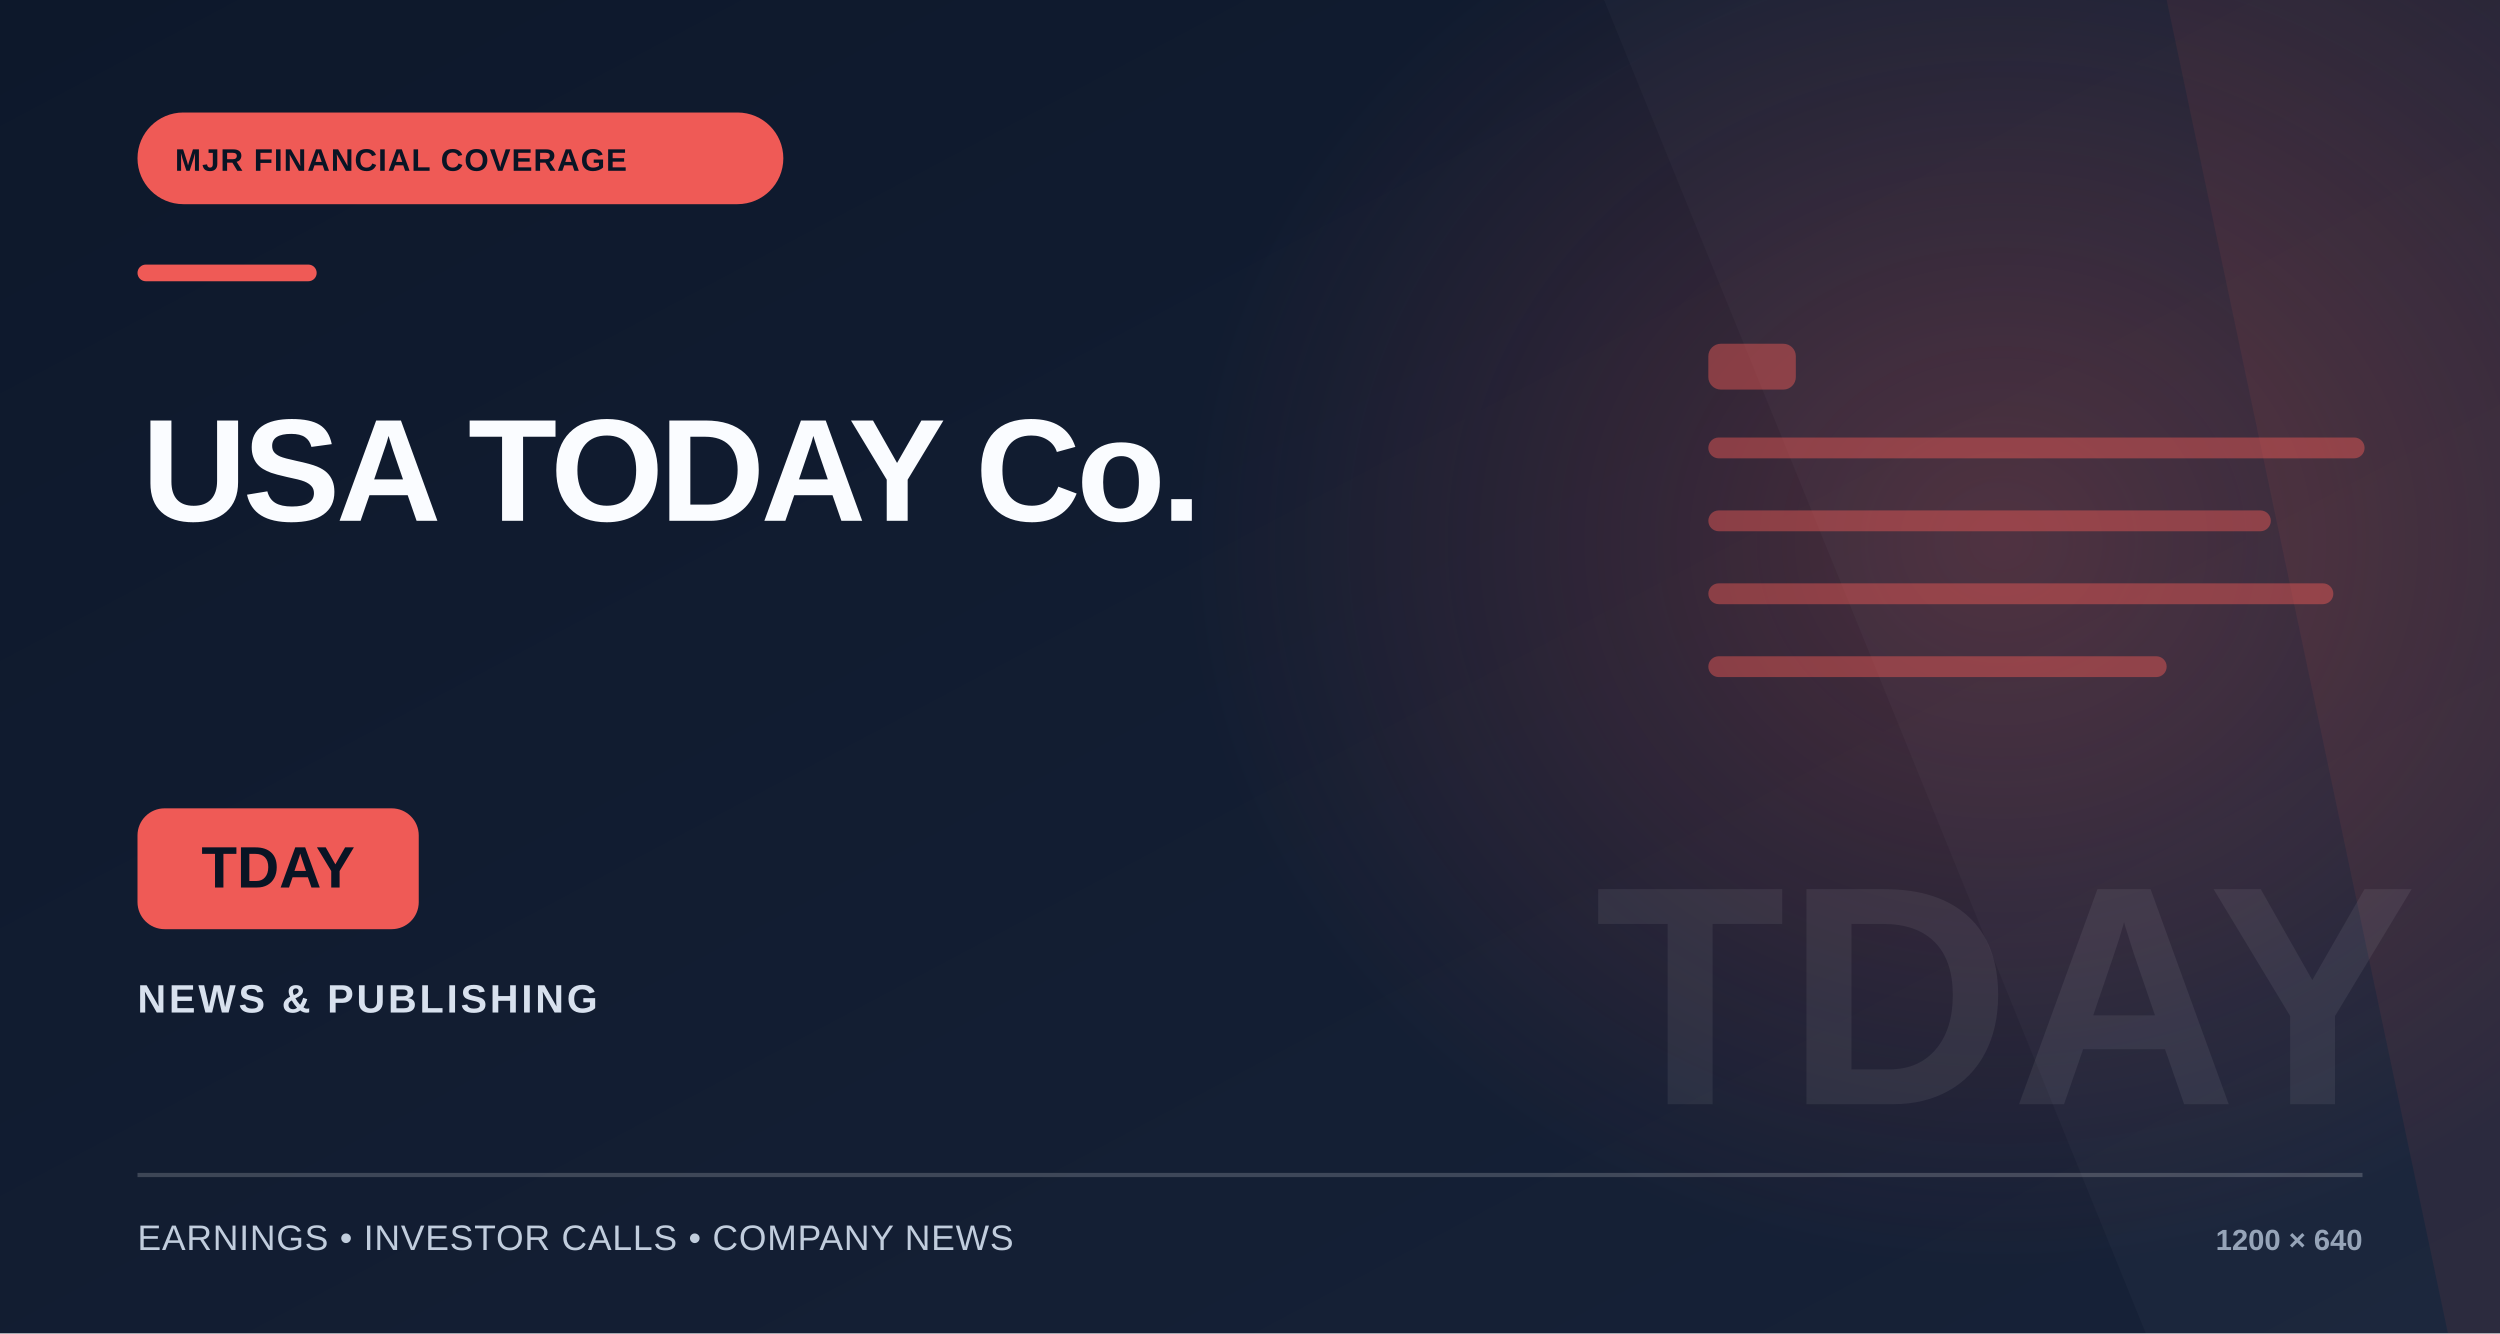
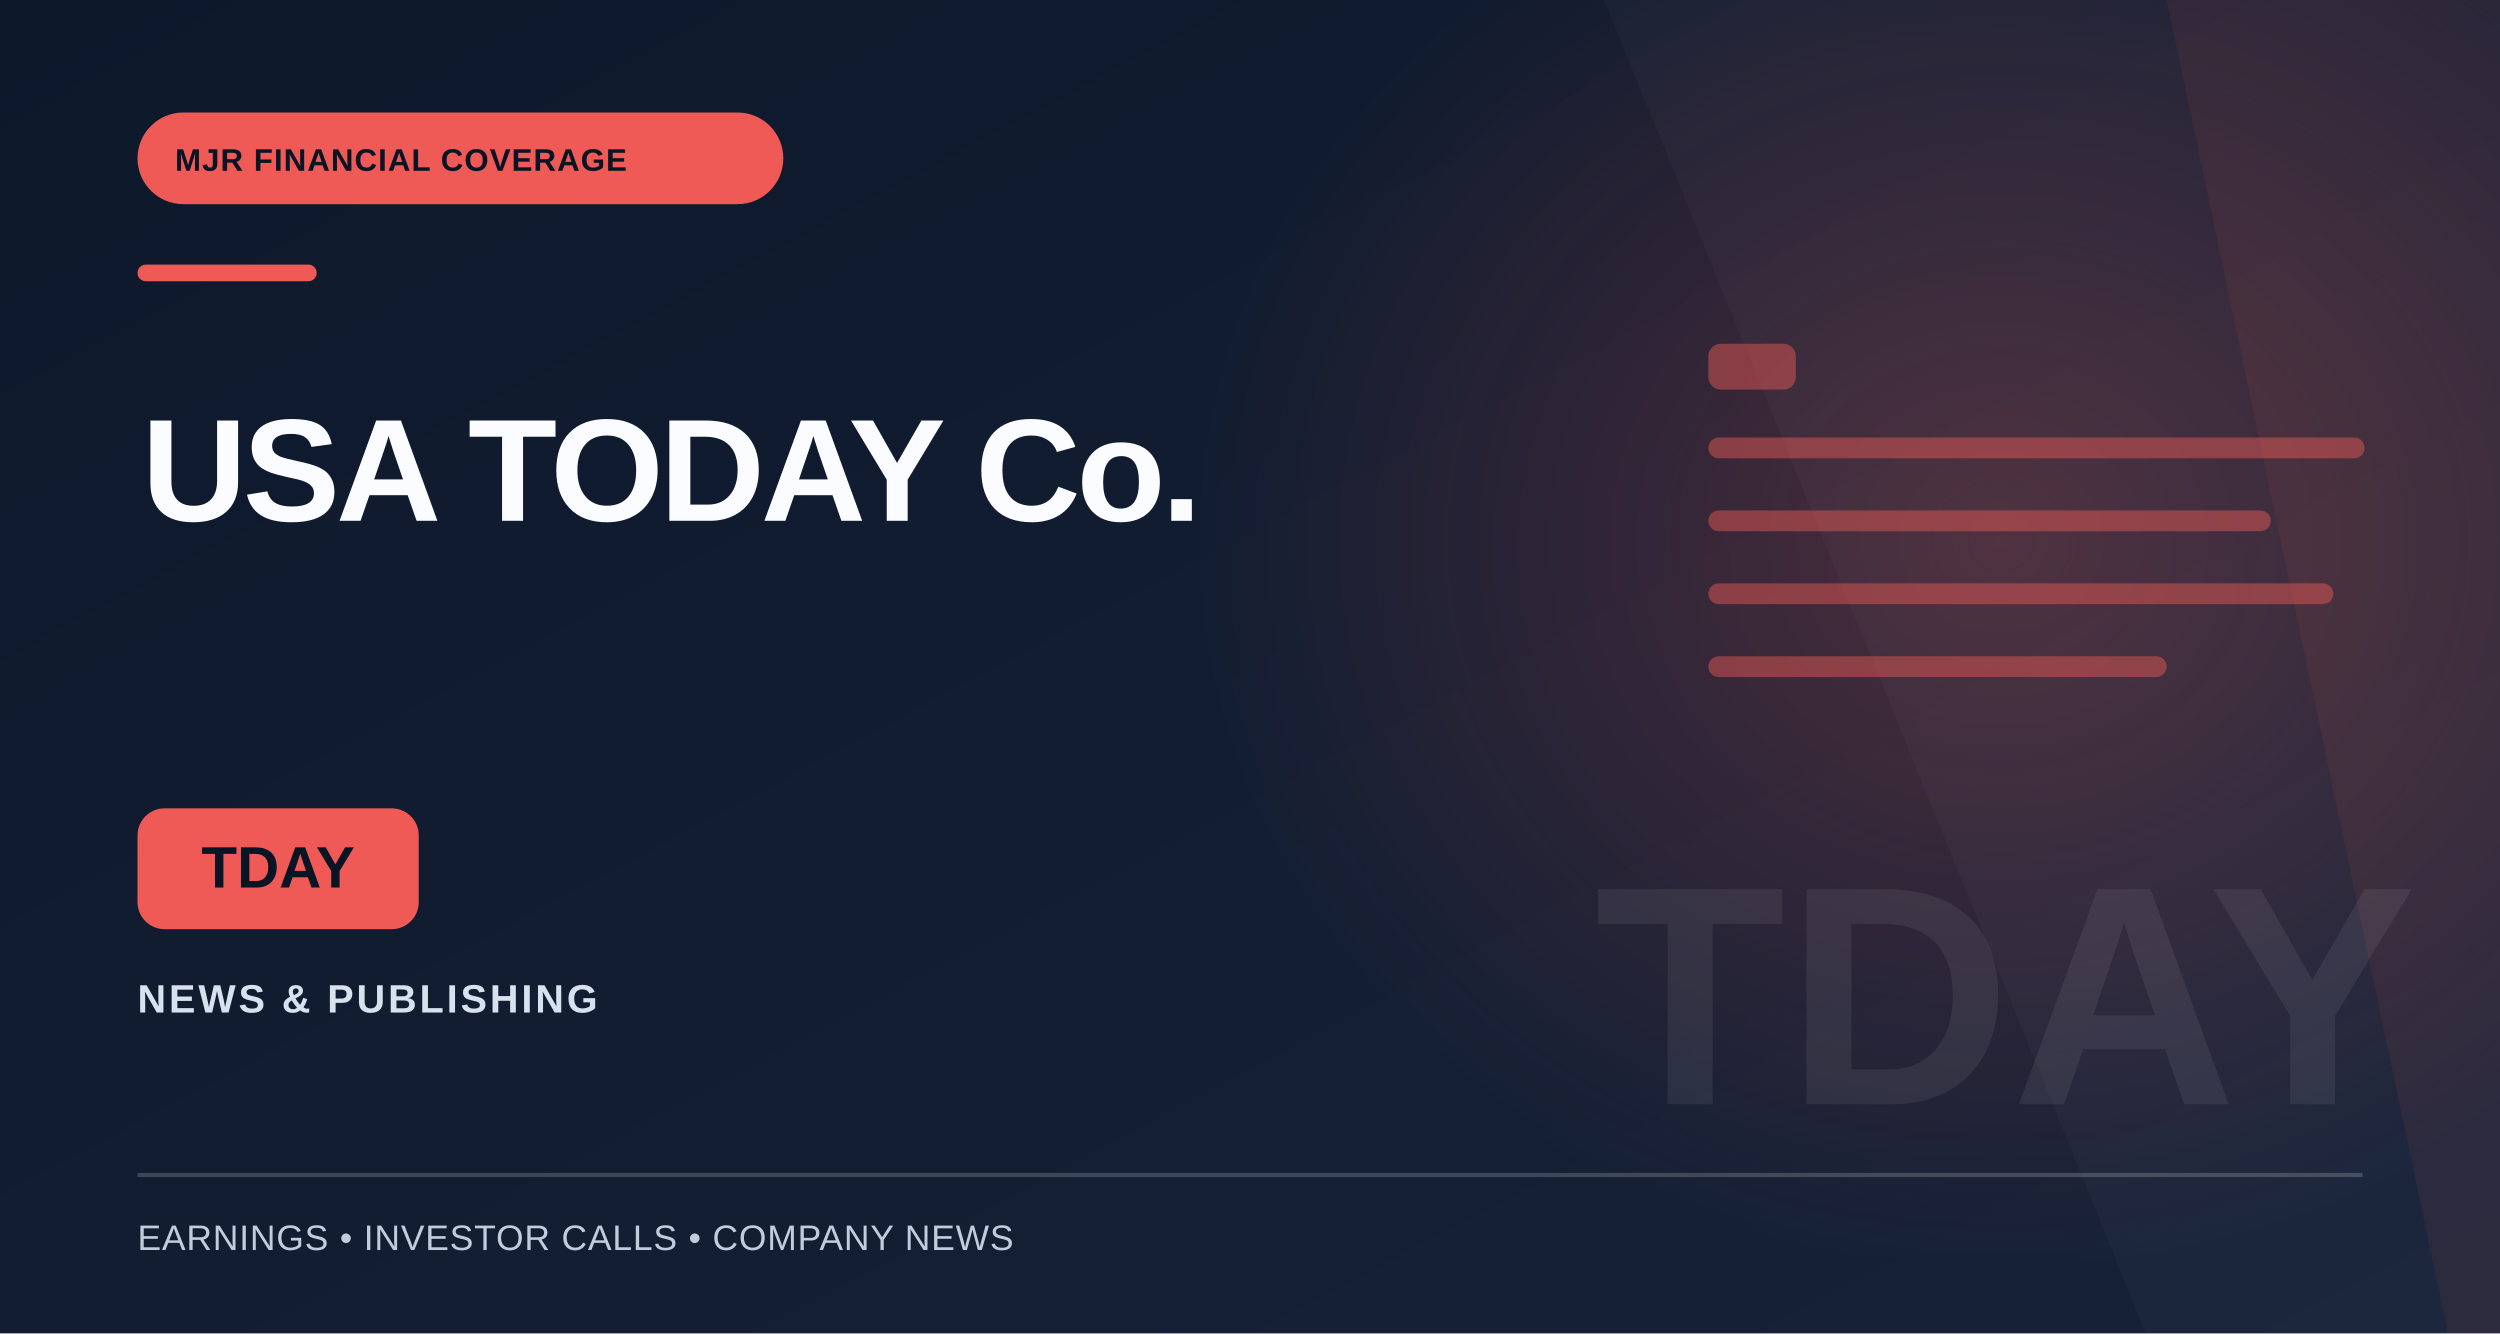
<svg xmlns="http://www.w3.org/2000/svg" width="1200" height="640" viewBox="0 0 1200 640" role="img" aria-labelledby="title desc">
  <defs>
    <linearGradient id="bg" x1="0" x2="1" y1="0" y2="1">
      <stop offset="0" stop-color="#0d182b" />
      <stop offset="1" stop-color="#172238" />
    </linearGradient>
    <radialGradient id="glow">
      <stop offset="0" stop-color="#EF5A56" stop-opacity=".26" />
      <stop offset="1" stop-color="#EF5A56" stop-opacity="0" />
    </radialGradient>
    <style>.title{font-family:Arial,Helvetica,sans-serif;font-weight:700;letter-spacing:-2px;fill:#fafcff}.label{font-family:Arial,Helvetica,sans-serif;font-weight:700}</style>
  </defs>
  <rect width="1200" height="640" fill="url(#bg)" />
  <ellipse cx="960" cy="260" rx="390" ry="350" fill="url(#glow)" />
  <path d="M770 0h430v640h-170z" fill="#fff" opacity=".025" />
  <path d="M1040 0h160v640h-25z" fill="#EF5A56" opacity=".075" />
  <g fill="#EF5A56" opacity=".45">
    <rect x="820" y="165" width="42" height="22" rx="6" />
    <rect x="820" y="210" width="315" height="10" rx="5" />
    <rect x="820" y="245" width="270" height="10" rx="5" />
    <rect x="820" y="280" width="300" height="10" rx="5" />
    <rect x="820" y="315" width="220" height="10" rx="5" />
  </g>
  <text x="1160" y="530" text-anchor="end" class="label" font-size="150px" fill="#fff" opacity=".07">TDAY</text>
  <rect x="66" y="54" width="310" height="44" rx="22" fill="#EF5A56" />
  <text x="84" y="82" class="label" font-size="15px" letter-spacing=".5" fill="#0a1424">MJR FINANCIAL COVERAGE</text>
  <rect x="66" y="127" width="86" height="8" rx="4" fill="#EF5A56" />
  <text x="68" y="250" class="title" font-size="70px">USA TODAY Co.</text>
  <rect x="66" y="388" width="135" height="58" rx="13" fill="#EF5A56" />
  <text x="133.5" y="426" text-anchor="middle" class="label" font-size="28px" fill="#091424">TDAY</text>
  <text x="66" y="486" class="label" font-size="19px" letter-spacing="1.4" fill="#d8e1ee">NEWS &amp; PUBLISHING</text>
  <path d="M66 564H1134" stroke="#fff" stroke-opacity=".18" stroke-width="2" />
  <text x="66" y="600" font-family="Arial,Helvetica,sans-serif" font-size="17px" letter-spacing=".4" fill="#c1cddd">EARNINGS  •  INVESTOR CALLS  •  COMPANY NEWS</text>
-   <text x="1134" y="600" text-anchor="end" class="label" font-size="14px" fill="#96a4b8">1200 × 640</text>
</svg>
